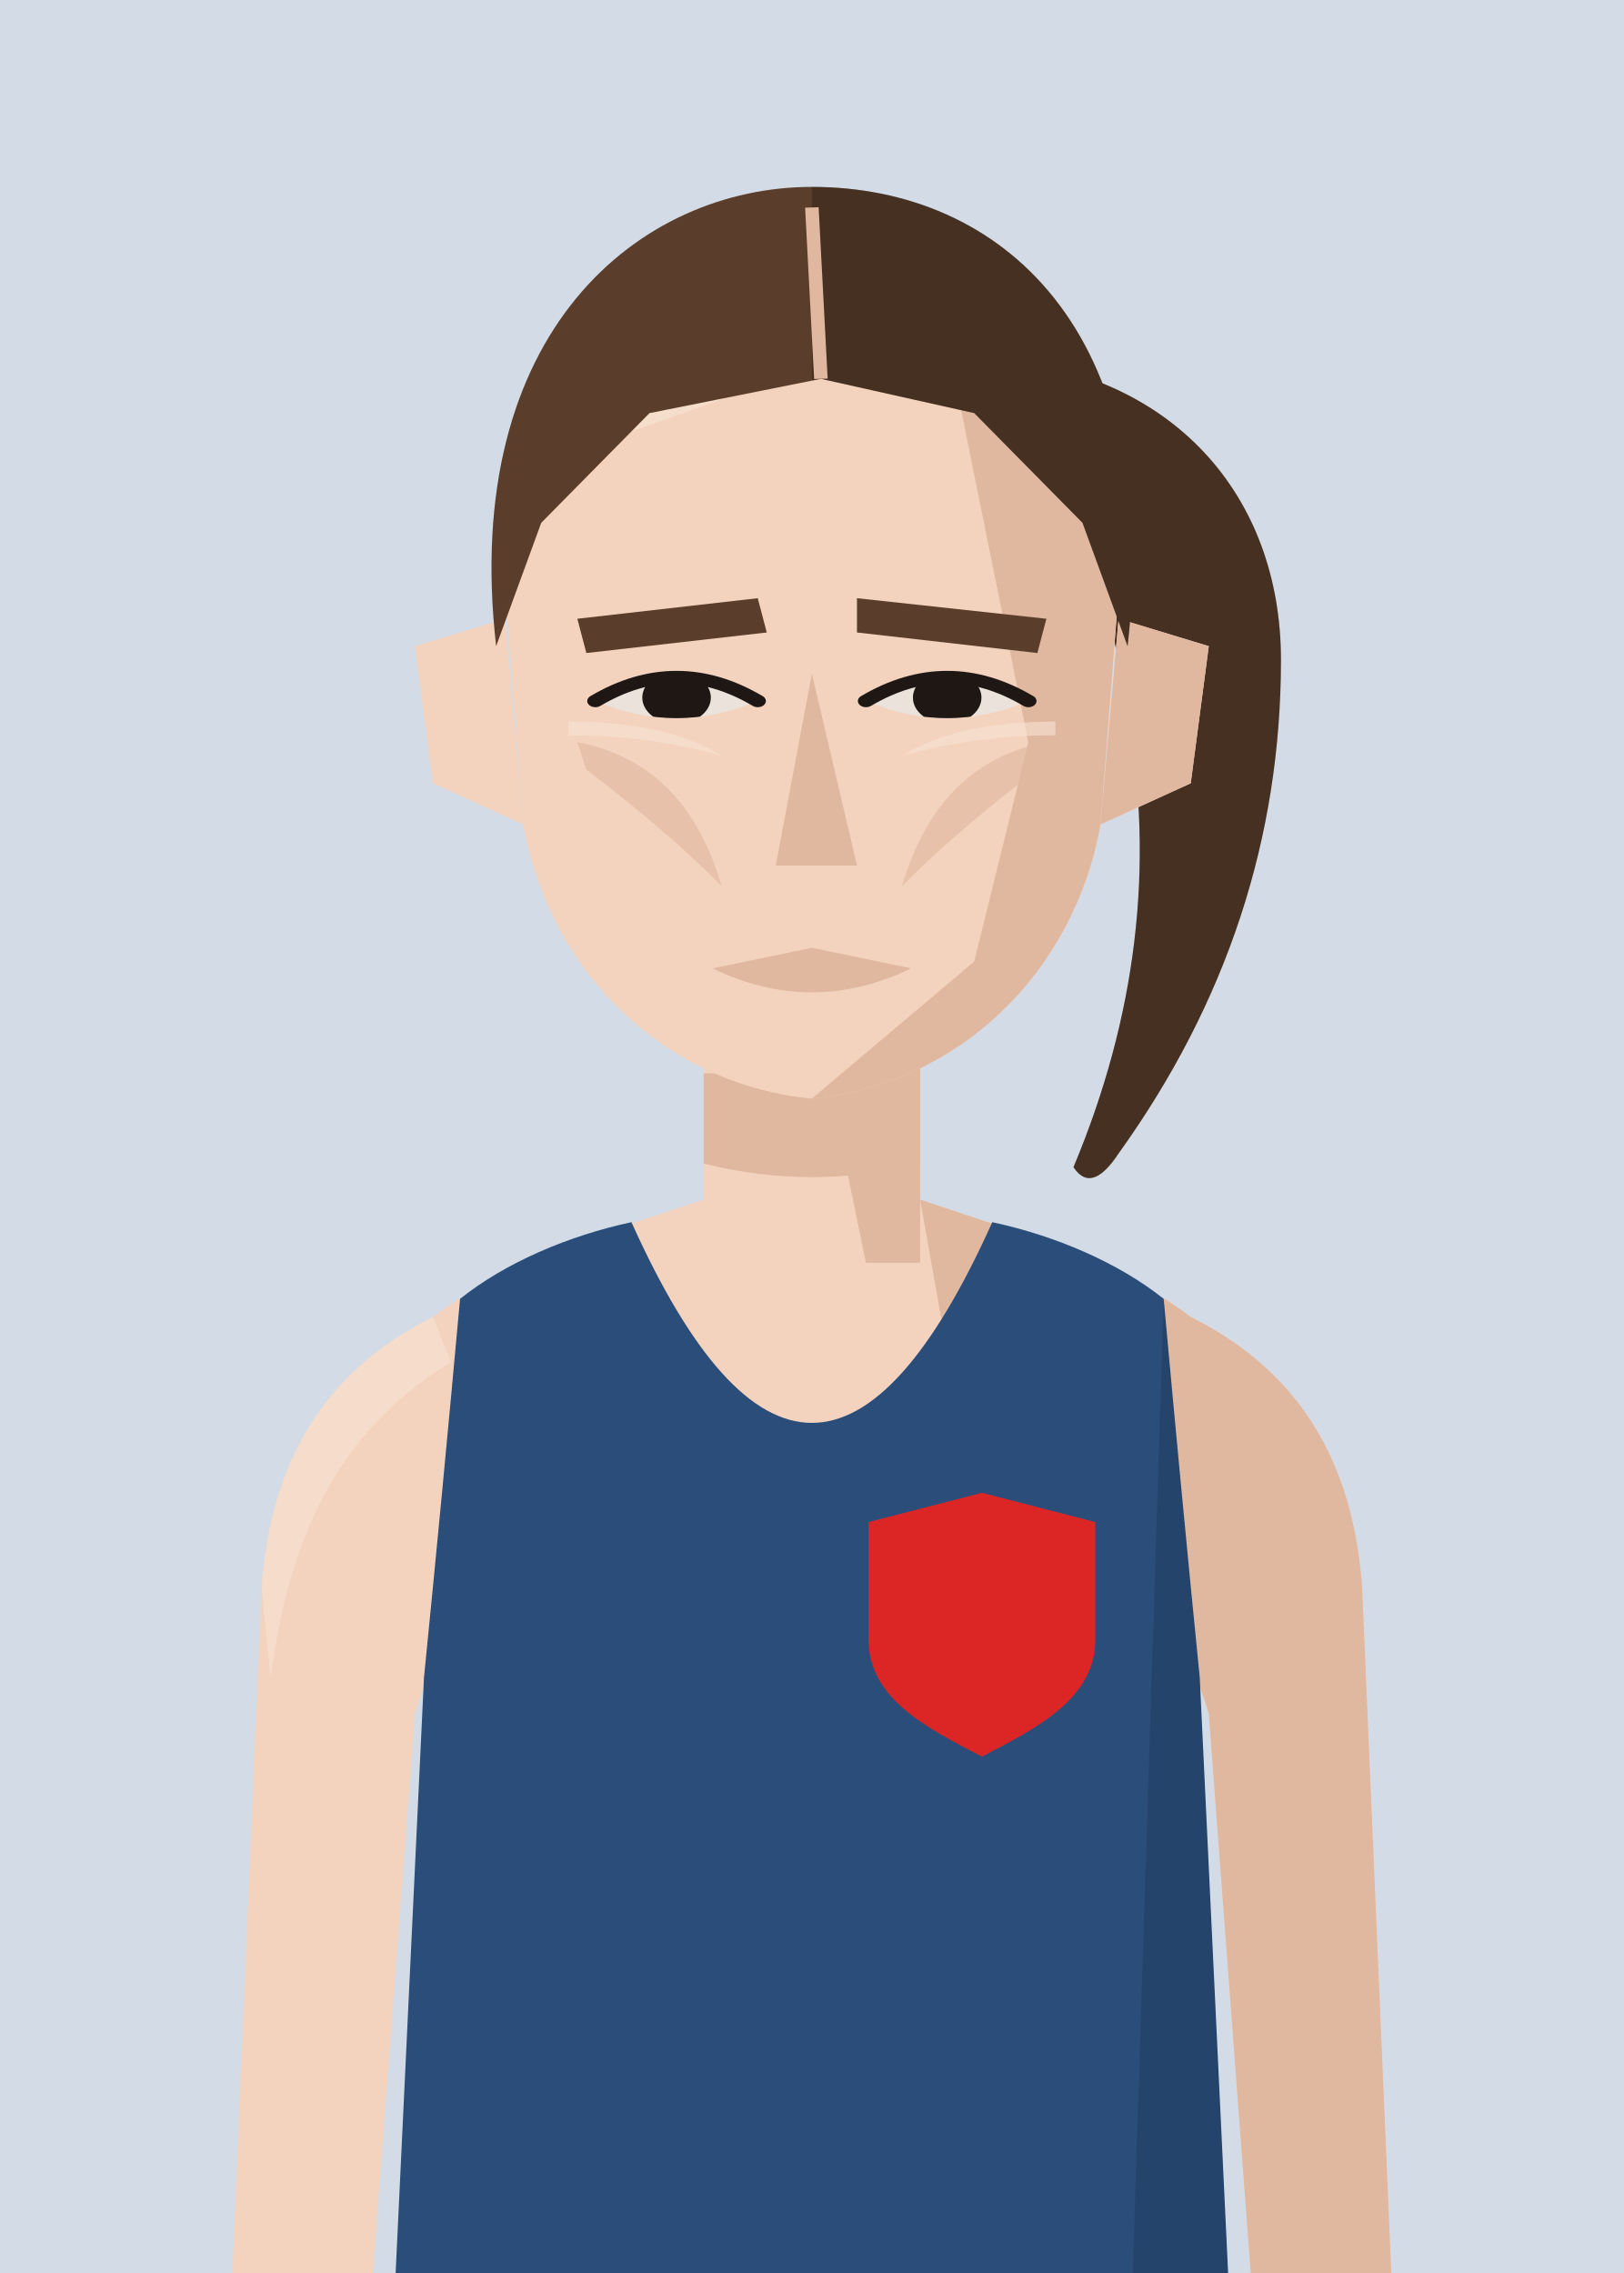
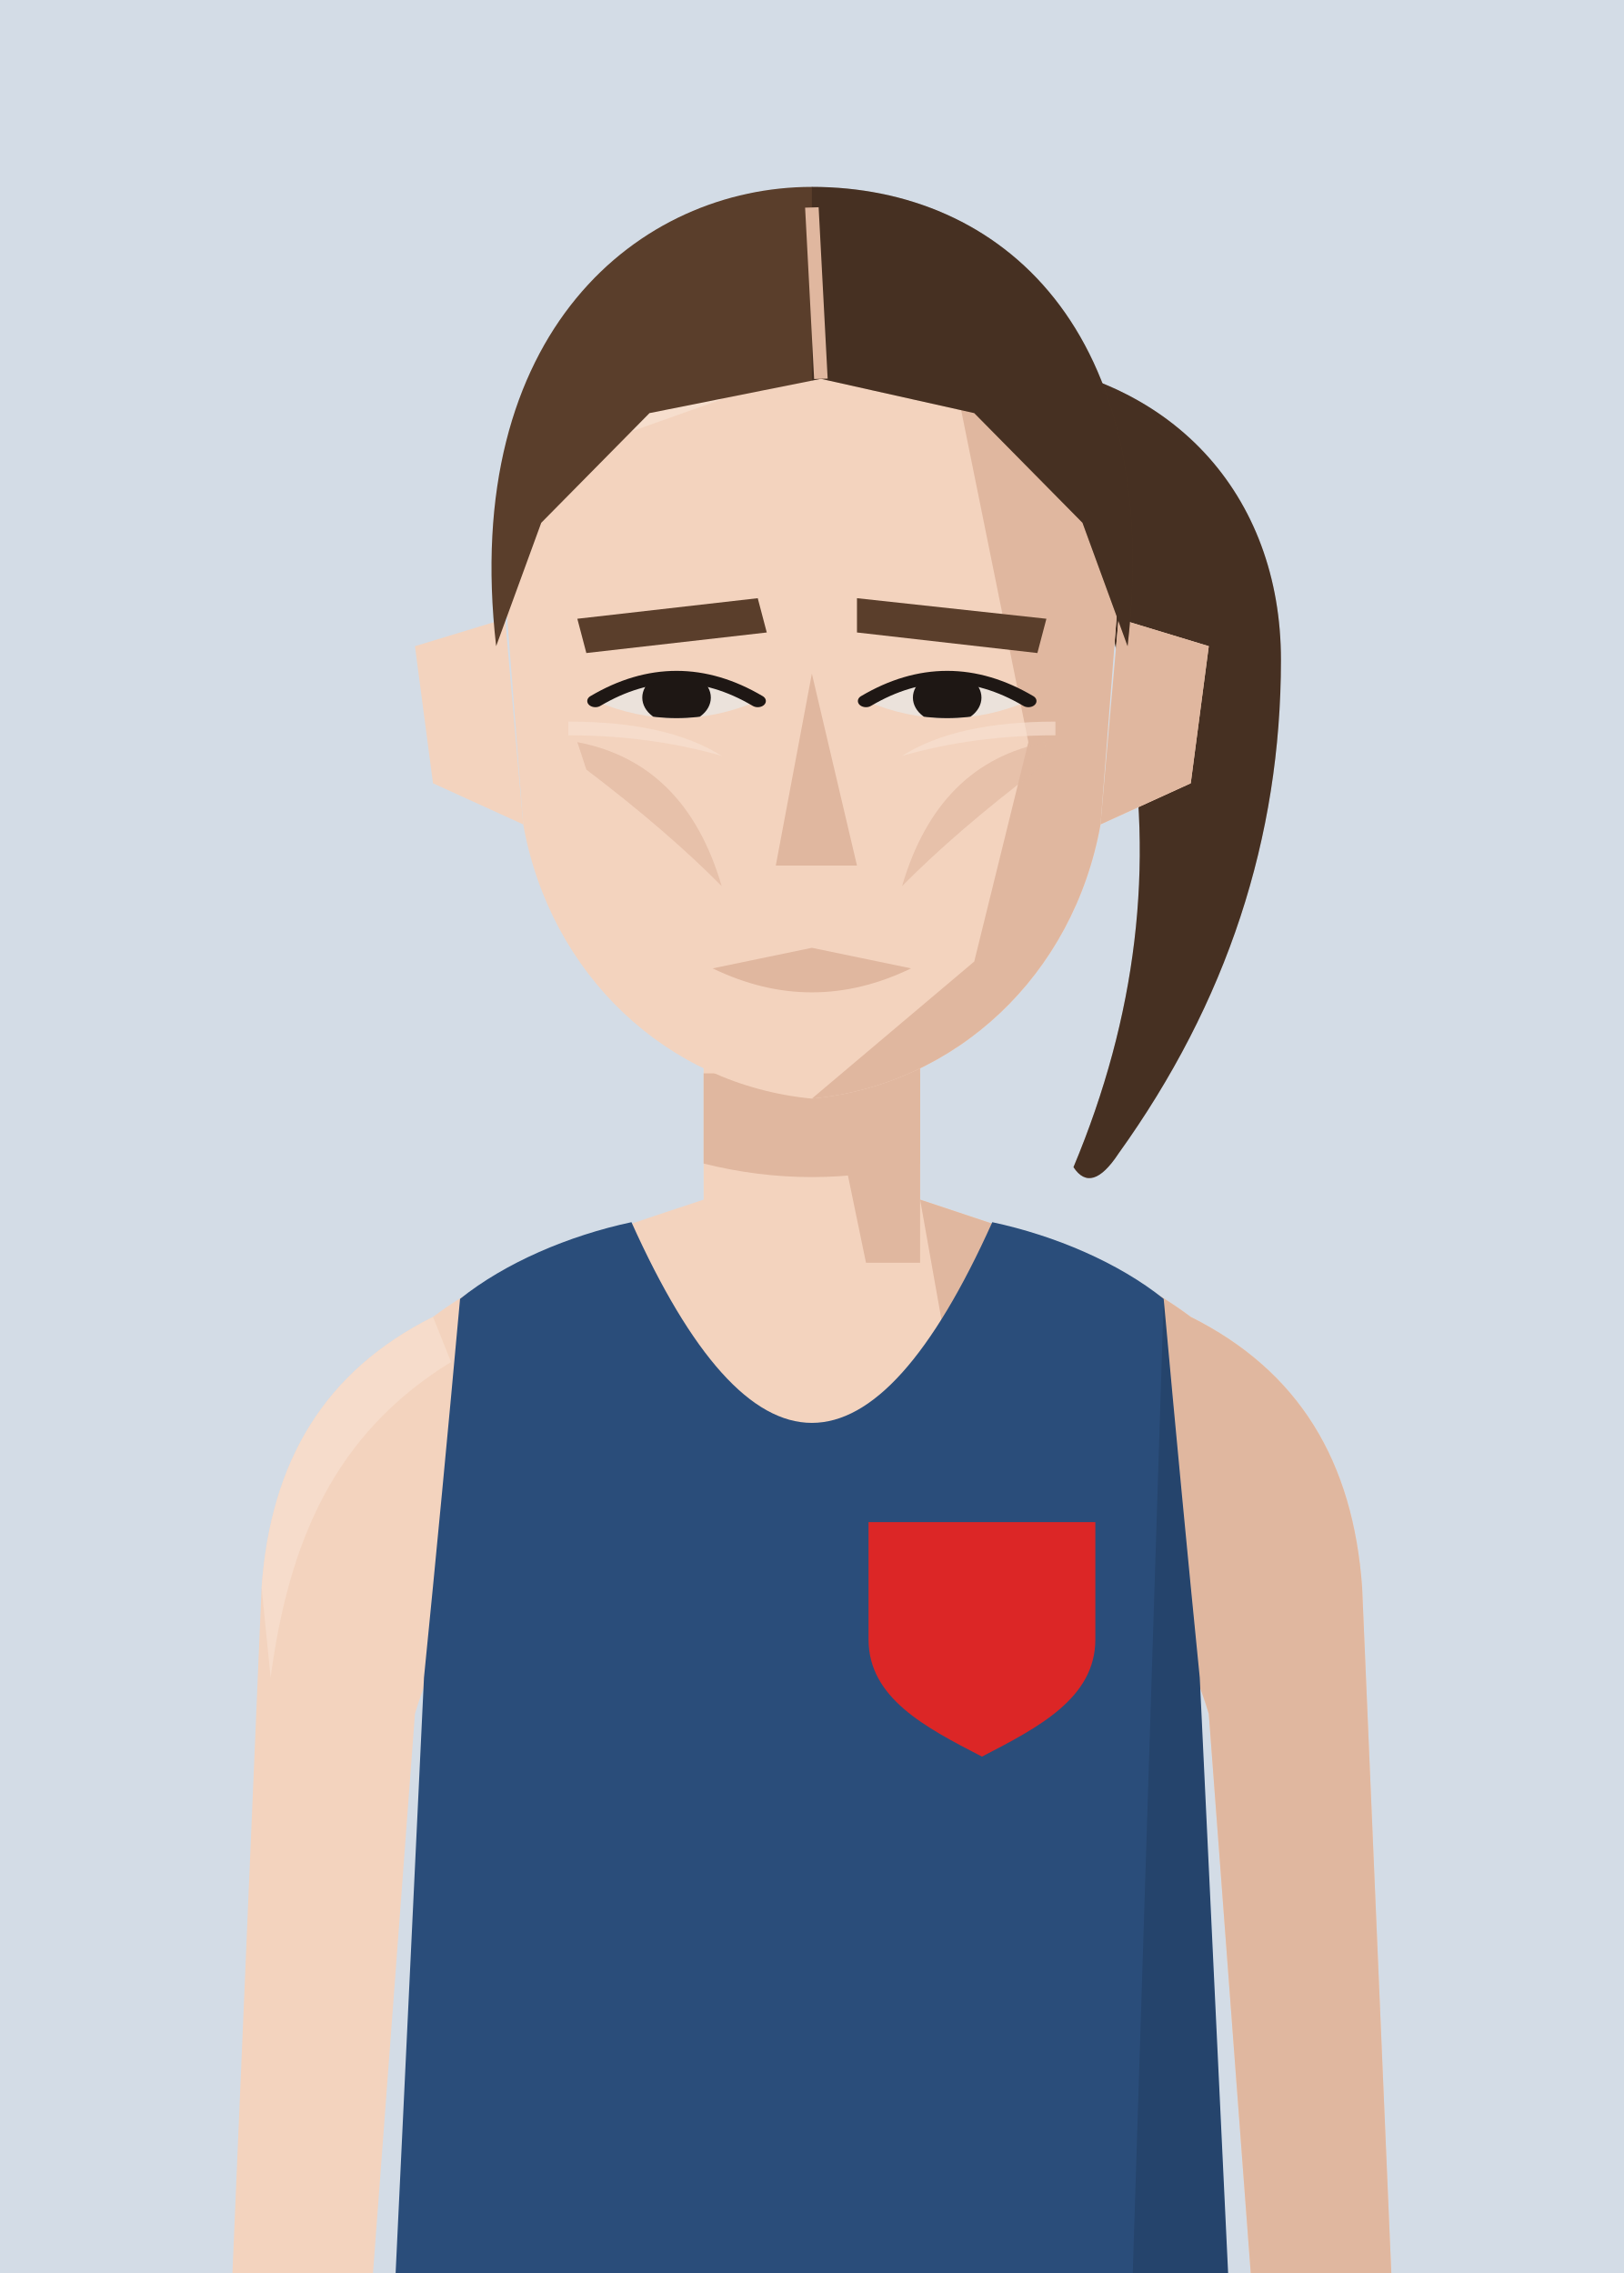
<svg xmlns="http://www.w3.org/2000/svg" viewBox="10 20 180 252">
  <defs>
    <clipPath id="vf">
      <path d="M53,330 L57,246 Q59,226 61,204 C66,200 73,197 80,195.5 Q100,240 120,195.5 C127,197 134,200 139,204 Q141,226 143,246 L147,330 Z" />
    </clipPath>
    <clipPath id="hf">
      <path d="M66,96 C64,58 80,40 100,40 C120,40 136,58 134,96 L132,130 C129,152 116,168 100,170 C84,168 71,152 68,130 Z" />
    </clipPath>
    <clipPath id="rf">
      <rect x="100" y="0" width="100" height="300" />
    </clipPath>
    <clipPath id="ef">
      <path d="M76,112 Q85,105 94,112 Q85,117 76,112 Z" />
      <path d="M106,112 Q115,105 124,112 Q115,117 106,112 Z" />
    </clipPath>
    <clipPath id="cf">
      <rect x="0" y="92" width="200" height="300" />
    </clipPath>
  </defs>
  <rect width="200" height="280" fill="#D3DCE6" />
  <g transform="translate(0,-40)">
    <g transform="translate(0,83) scale(1,0.76) translate(0,-40)" fill="#5A3E2B">
      <path d="M120,62 C140,64 152,82 152,106 C152,132 146,156 134,178 Q131,184 129,180 C136,158 138,136 135,114 C133,96 130,84 120,72 Z" />
      <g clip-path="url(#rf)" fill="#000" opacity=".22">
        <path d="M120,62 C140,64 152,82 152,106 C152,132 146,156 134,178 Q131,184 129,180 C136,158 138,136 135,114 C133,96 130,84 120,72 Z" />
      </g>
    </g>
    <rect x="88" y="171" width="24" height="37" fill="#F3D3BE" />
    <path d="M88,193 C76,197 66,200 58,206 C46,212 40,222 39,236 L35,330 L50,330 L56,250 Q59,240 64,238 L136,238 Q141,240 144,250 L150,330 L165,330 L161,236 C160,222 154,212 142,206 C134,200 124,197 112,193" fill="#F3D3BE" />
    <g fill="#E0B79F">
      <path d="M112,193 C124,197 134,200 142,206 C154,212 160,222 161,236 L165,330 L150,330 L144,250 Q141,240 136,238 L120,238 Z" />
      <path d="M58,206 C46,212 40,222 39,236 L40,246 C42,231 47,219 60,211 Z" fill="#F8E2D3" opacity=".6" />
      <polygon points="100,171 112,171 112,200 106,200" />
      <path d="M88,179 L112,179 L112,189 Q100,192 88,189 Z" />
    </g>
    <g transform="translate(0,83) scale(1,0.76) translate(0,-40)">
      <g fill="#F3D3BE">
        <path d="M66,100 L56,104 L58,124 L68,130 Z" />
        <path d="M134,100 L144,104 L142,124 L132,130 Z" />
        <path d="M66,96 C64,58 80,40 100,40 C120,40 136,58 134,96 L132,130 C129,152 116,168 100,170 C84,168 71,152 68,130 Z" />
      </g>
      <path d="M134,100 L144,104 L142,124 L132,130 Z" fill="#E0B79F" />
      <g clip-path="url(#hf)">
        <polygon points="112,40 140,40 140,180 100,180 100,170 118,150 124,118 120,92" fill="#E0B79F" />
        <polygon points="60,40 100,40 90,68 60,82" fill="#F8E2D3" opacity=".7" />
      </g>
      <g fill="#5A3E2B">
        <polygon points="74,100 94,97 95,102 75,105" />
        <polygon points="105,97 126,100 125,105 105,102" />
      </g>
      <g fill="#EBE2DB">
        <path d="M76,112 Q85,105 94,112 Q85,117 76,112 Z" />
        <path d="M106,112 Q115,105 124,112 Q115,117 106,112 Z" />
      </g>
      <g clip-path="url(#ef)" fill="#1E1714">
        <circle cx="85" cy="111.5" r="3.8" />
        <circle cx="115" cy="111.5" r="3.8" />
      </g>
      <g fill="none" stroke="#1E1714" stroke-width="1.8" stroke-linecap="round">
        <path d="M76,112 Q85,105 94,112" />
        <path d="M106,112 Q115,105 124,112" />
      </g>
      <polygon points="100,108 105,136 96,136" fill="#E0B79F" />
      <path d="M89,151 L100,148 L111,151 Q100,158 89,151 Z" fill="#E0B79F" />
      <g fill="#E0B79F" opacity=".65">
        <path d="M74,118 Q86,121 90,139 Q84,131 75,122 Z" />
        <path d="M126,118 Q114,121 110,139 Q116,131 125,122 Z" />
      </g>
      <g fill="#F8E2D3" opacity=".6">
        <path d="M73,115 Q84,115 90,120 Q82,117 73,117 Z" />
        <path d="M127,115 Q116,115 110,120 Q118,117 127,117 Z" />
      </g>
      <g fill="#5A3E2B">
        <path d="M65,104 C61,58 81,37 100,37 C121,37 139,58 135,104 L130,86 L118,70 L101,65 L82,70 L70,86 Z" />
        <g clip-path="url(#rf)" fill="#000" opacity=".22">
          <path d="M65,104 C61,58 81,37 100,37 C121,37 139,58 135,104 L130,86 L118,70 L101,65 L82,70 L70,86 Z" />
        </g>
      </g>
      <path d="M100,40 L101,65" stroke="#E0B79F" stroke-width="1.5" />
    </g>
    <g clip-path="url(#vf)">
      <path d="M53,330 L57,246 Q59,226 61,204 C66,200 73,197 80,195.5 Q100,240 120,195.5 C127,197 134,200 139,204 Q141,226 143,246 L147,330 Z" fill="#2a4d7a" />
      <g transform="matrix(6.2857 0 0 6.5 37.14 193)">
-         <path d="M13 5 L15 5.5 L15 7.5 C15 8.5 14 9 13 9.5 C12 9 11 8.5 11 7.5 L11 5.5 Z" fill="#dc2626" />
+         <path d="M11 5.5 L15 5.5 L15 7.5 C15 8.5 14 9 13 9.5 C12 9 11 8.5 11 7.5 Z" fill="#dc2626" />
      </g>
      <path d="M139,204 Q141,226 143,246 L147,330 L135,330 Z" fill="#000" opacity="0.12" />
    </g>
  </g>
</svg>
